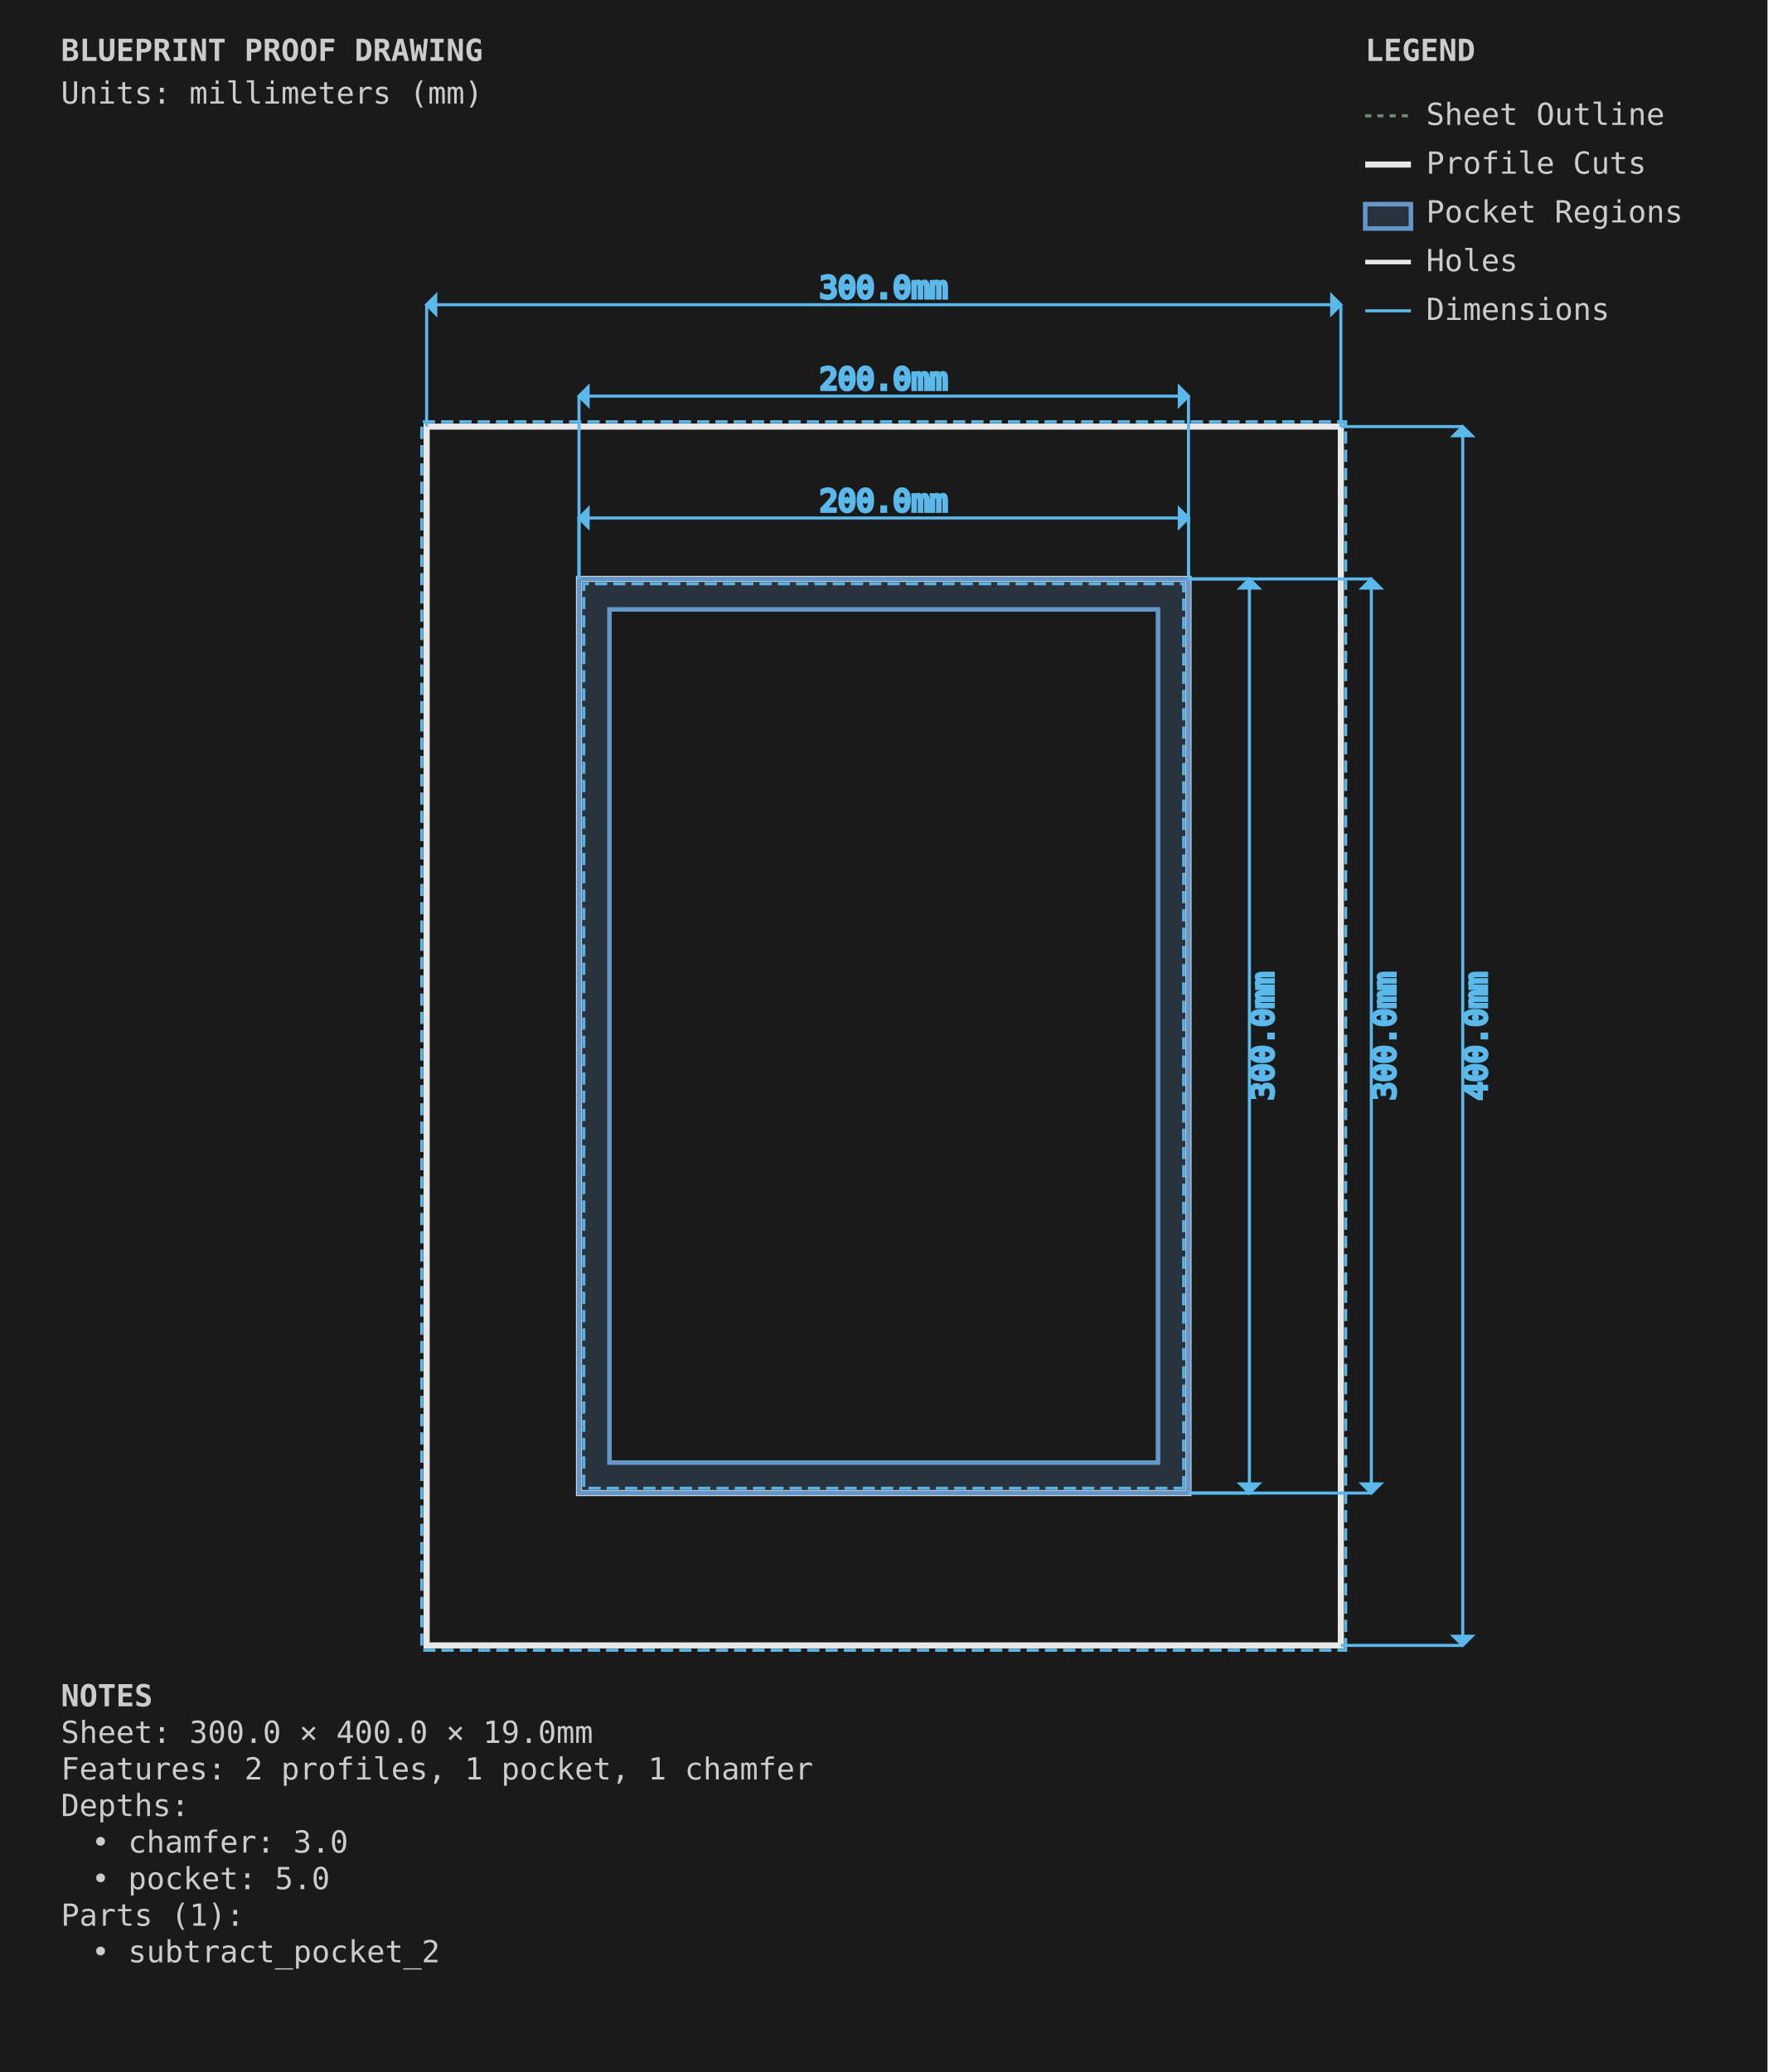
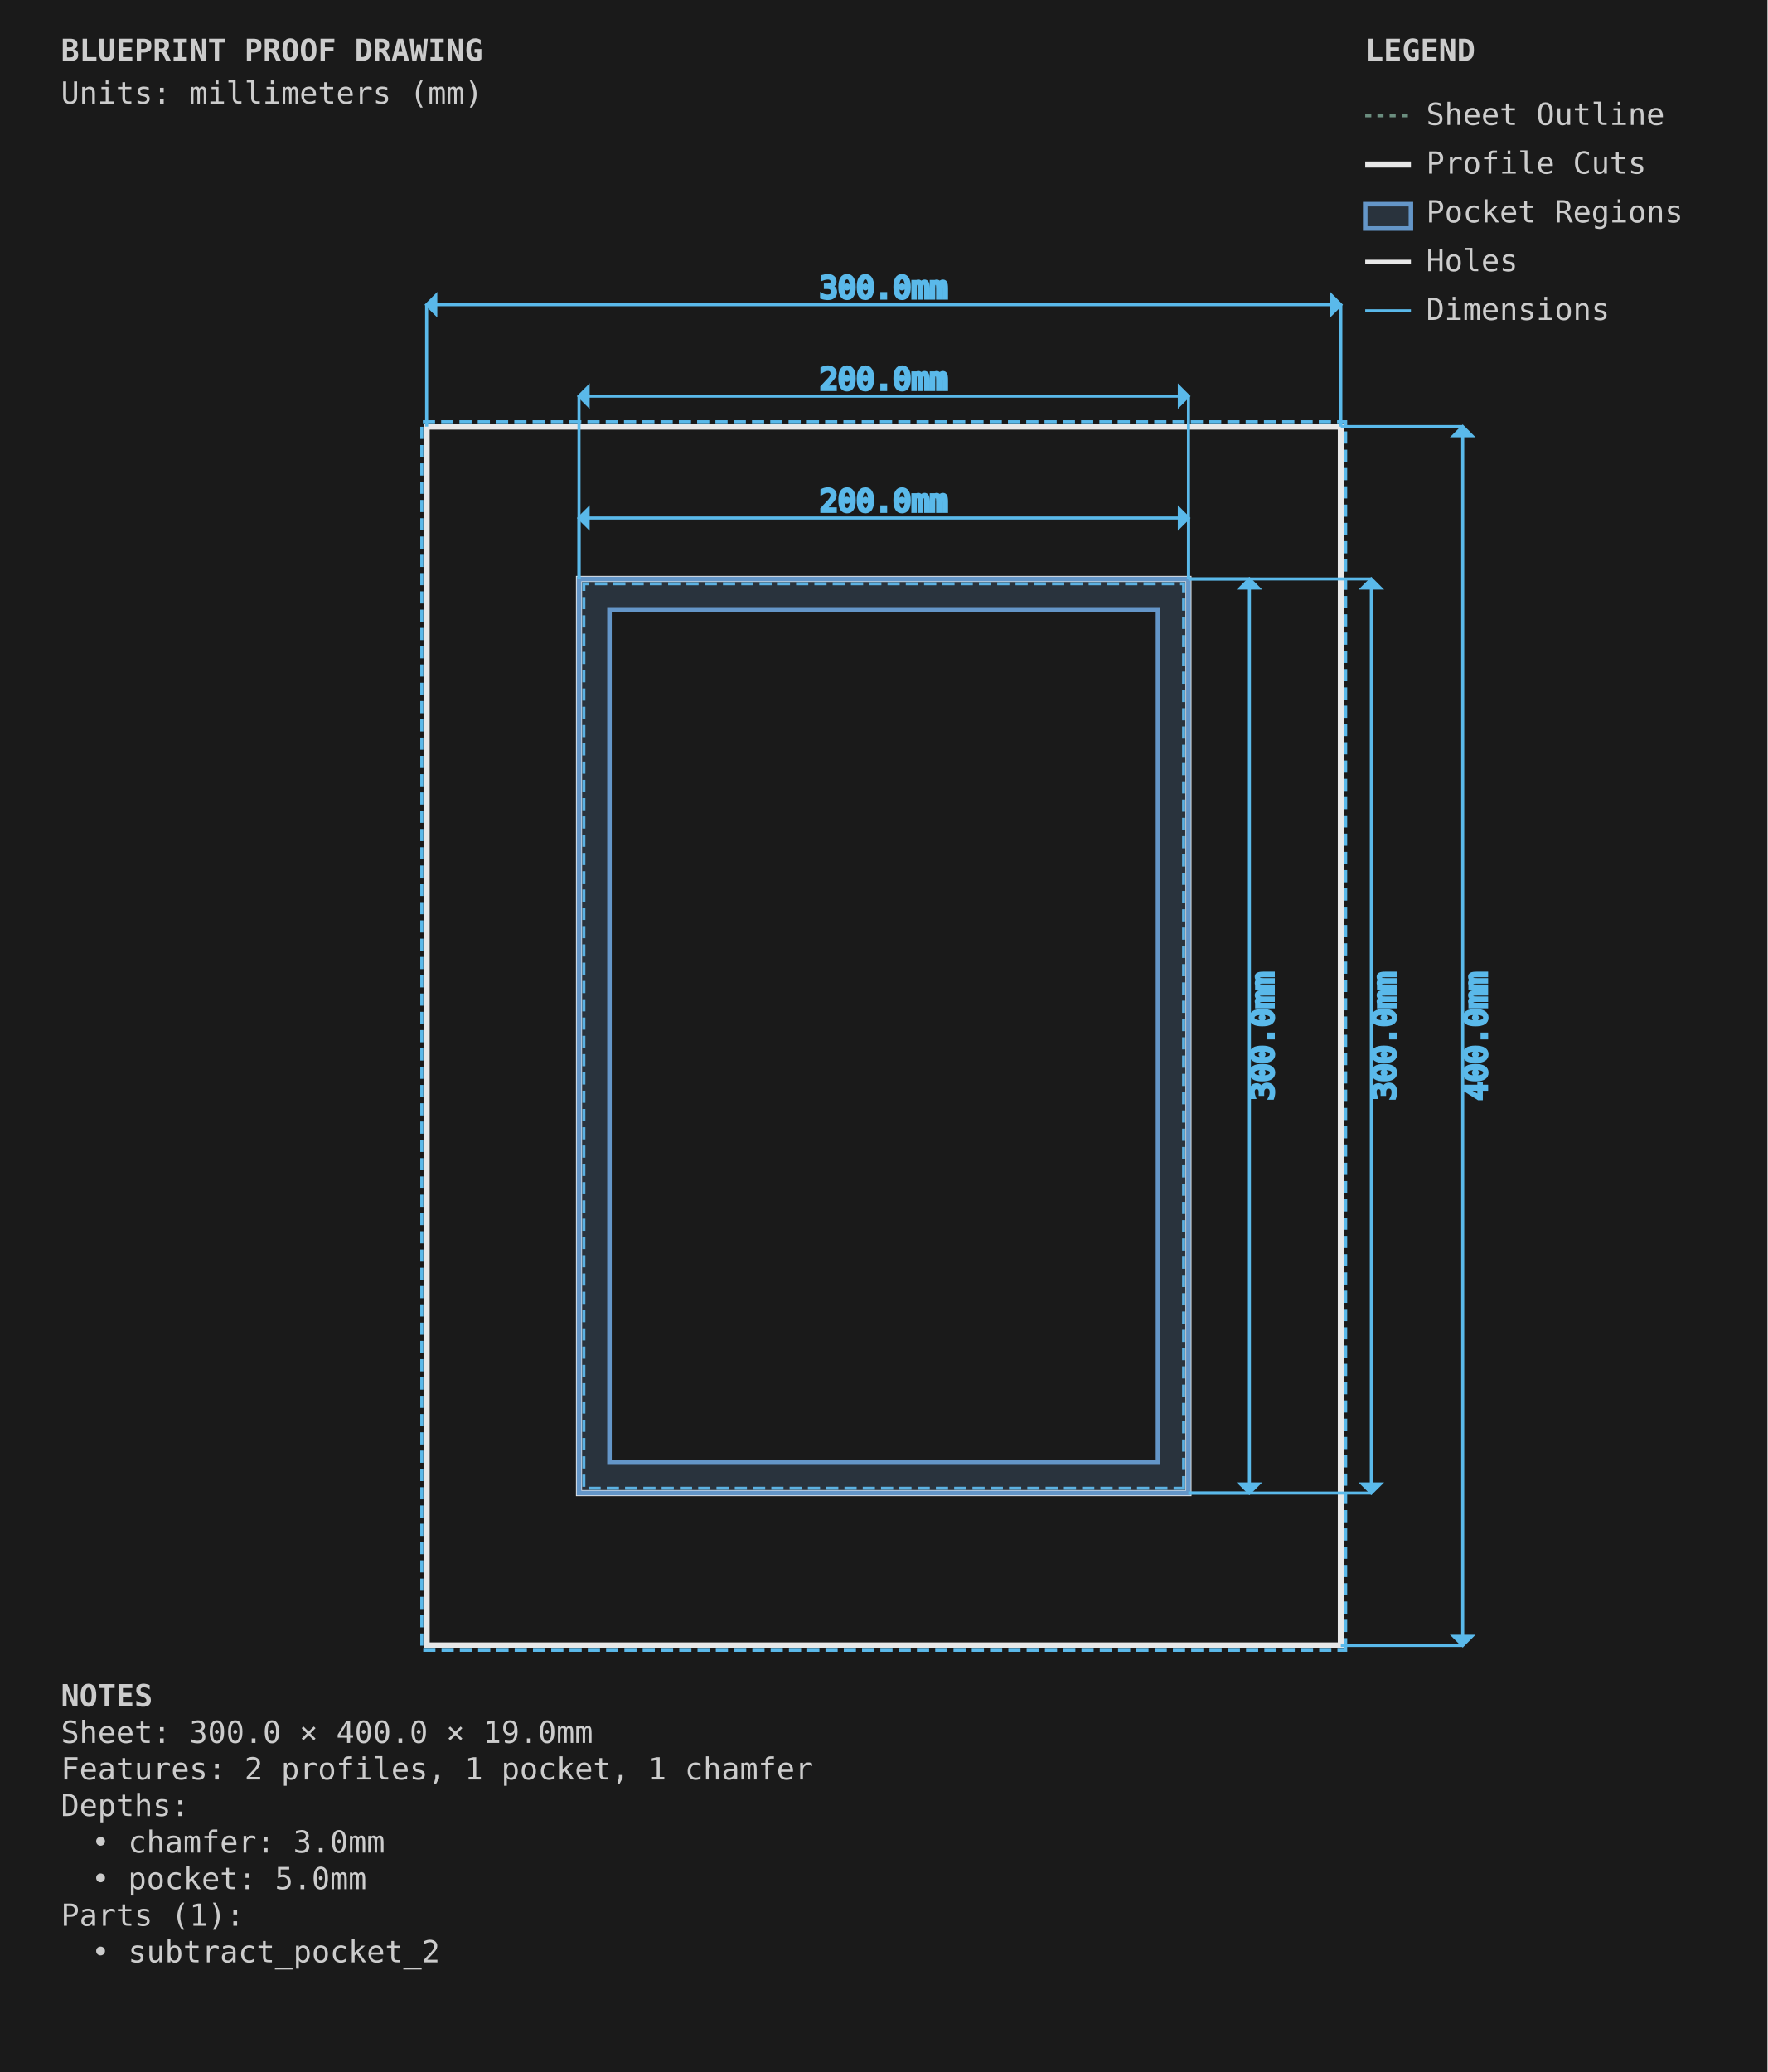
<svg xmlns="http://www.w3.org/2000/svg" viewBox="0 0 580.0 680.0" width="580.0mm" height="680.0mm">
  <style>
        .sheet-outline { stroke: #6b8e7f; stroke-width: 1; fill: none; stroke-dasharray: 2,2; }
        .profile-cuts { stroke: #e8e8e8; stroke-width: 2; fill: none; }
        .profile-toolpaths { stroke: #5ab9ea; stroke-width: 1; fill: none; stroke-dasharray: 4,2; }
        .waste-cuts { stroke: #ff9500; stroke-width: 2; fill: none; stroke-dasharray: 8,4; }
        .pocket-regions { stroke: #6496c8; stroke-width: 1.5; fill: #6496c8; fill-opacity: 0.2; }
        .holes { stroke: #e8e8e8; stroke-width: 1.5; fill: none; }
        .engrave-paths { stroke: #888888; stroke-width: 0.25; fill: none; }
        .construction { stroke: #6b8e7f; stroke-width: 0.5; fill: none; stroke-dasharray: 2,2; }
        .dimensions { stroke: #5ab9ea; stroke-width: 1; fill: none; }
        .dimension-text { fill: #5ab9ea; font-family: monospace; font-size: 10px; }
        .gap-dimensions { stroke: #ff9500; stroke-width: 1; fill: none; }
        .gap-text { fill: #ff9500; font-family: monospace; font-size: 10px; }
        .notes { fill: #cccccc; font-family: monospace; font-size: 10px; }
        .legend { fill: #cccccc; font-family: monospace; font-size: 10px; }
        .part-label { fill: #ffcc00; font-family: monospace; font-size: 8px; font-weight: bold; }
        .edge-label { fill: #ffcc00; font-family: monospace; font-size: 7px; }
    </style>
  <rect x="0" y="0" width="580.0" height="680.0" fill="#1a1a1a" />
  <g id="SHEET_OUTLINE" class="sheet-outline">
    <rect x="140" y="140" width="300.0" height="400.0" />
  </g>
  <g id="PROFILE_CUTS" class="profile-cuts">
    <rect x="140.0" y="140.0" width="300.0" height="400.0" />
    <rect x="190.0" y="190.0" width="200.0" height="300.0" />
  </g>
  <g id="PROFILE_TOOLPATHS" class="profile-toolpaths">
    <path d="M 441.587 541.587 L 441.587 138.413 L 138.412 138.413 L 138.412 541.587 Z" fill-rule="evenodd" />
    <path d="M 388.413 488.413 L 388.413 191.587 L 191.588 191.587 L 191.588 488.413 Z" fill-rule="evenodd" />
  </g>
  <g id="WASTE_CUTS" class="waste-cuts" />
  <g id="POCKET_REGIONS" class="pocket-regions">
    <path d="M 190.000 190.000 L 190.000 490.000 L 390.000 490.000 L 390.000 190.000 Z M 380.000 480.000 L 200.000 480.000 L 200.000 200.000 L 380.000 200.000 Z" fill-rule="evenodd" />
  </g>
  <g id="ENGRAVE_PATHS" class="engrave-paths" />
  <g id="HOLES" class="holes" />
  <g id="LABELS" class="labels" />
  <g id="EDGE_COLORS" class="edge-colors" />
  <g id="CONSTRUCTION" class="construction" />
  <g id="DIMENSIONS" class="dimensions">
    <line x1="190.0" y1="190.0" x2="190.0" y2="170.0" stroke="#5ab9ea" stroke-width="1" />
    <line x1="390.0" y1="190.0" x2="390.0" y2="170.0" stroke="#5ab9ea" stroke-width="1" />
    <line x1="190.0" y1="170.0" x2="390.0" y2="170.0" stroke="#5ab9ea" stroke-width="1" />
    <polygon points="190.0,170.0 193.0,167.0 193.0,173.0" fill="#5ab9ea" />
    <polygon points="390.0,170.0 387.0,167.0 387.0,173.0" fill="#5ab9ea" />
    <text x="290.0" y="165.0" class="dimension-text" text-anchor="middle" dominant-baseline="middle">200.0mm</text>
    <line x1="390.0" y1="190.0" x2="410.0" y2="190.0" stroke="#5ab9ea" stroke-width="1" />
    <line x1="390.0" y1="490.0" x2="410.0" y2="490.0" stroke="#5ab9ea" stroke-width="1" />
    <line x1="410.0" y1="190.0" x2="410.0" y2="490.0" stroke="#5ab9ea" stroke-width="1" />
    <polygon points="410.0,190.0 407.0,193.0 413.0,193.0" fill="#5ab9ea" />
    <polygon points="410.0,490.0 407.0,487.0 413.0,487.0" fill="#5ab9ea" />
    <text x="415.0" y="340.0" class="dimension-text" text-anchor="middle" dominant-baseline="middle" transform="rotate(-90 415.0 340.0)">300.0mm</text>
    <line x1="140.0" y1="140.0" x2="140.0" y2="100.0" stroke="#5ab9ea" stroke-width="1" />
    <line x1="440.0" y1="140.0" x2="440.0" y2="100.0" stroke="#5ab9ea" stroke-width="1" />
    <line x1="140.0" y1="100.0" x2="440.0" y2="100.0" stroke="#5ab9ea" stroke-width="1" />
    <polygon points="140.0,100.0 143.0,97.0 143.0,103.0" fill="#5ab9ea" />
    <polygon points="440.0,100.0 437.0,97.0 437.0,103.0" fill="#5ab9ea" />
    <text x="290.0" y="95.0" class="dimension-text" text-anchor="middle" dominant-baseline="middle">300.0mm</text>
    <line x1="440.0" y1="140.0" x2="480.0" y2="140.0" stroke="#5ab9ea" stroke-width="1" />
    <line x1="440.0" y1="540.0" x2="480.0" y2="540.0" stroke="#5ab9ea" stroke-width="1" />
    <line x1="480.0" y1="140.0" x2="480.0" y2="540.0" stroke="#5ab9ea" stroke-width="1" />
    <polygon points="480.0,140.0 477.0,143.0 483.0,143.0" fill="#5ab9ea" />
    <polygon points="480.0,540.0 477.0,537.0 483.0,537.0" fill="#5ab9ea" />
    <text x="485.0" y="340.0" class="dimension-text" text-anchor="middle" dominant-baseline="middle" transform="rotate(-90 485.0 340.0)">400.0mm</text>
    <line x1="190.0" y1="190.0" x2="190.0" y2="130.0" stroke="#5ab9ea" stroke-width="1" />
    <line x1="390.0" y1="190.0" x2="390.0" y2="130.0" stroke="#5ab9ea" stroke-width="1" />
    <line x1="190.0" y1="130.0" x2="390.0" y2="130.0" stroke="#5ab9ea" stroke-width="1" />
    <polygon points="190.0,130.0 193.0,127.0 193.0,133.0" fill="#5ab9ea" />
    <polygon points="390.0,130.0 387.0,127.0 387.0,133.0" fill="#5ab9ea" />
    <text x="290.0" y="125.0" class="dimension-text" text-anchor="middle" dominant-baseline="middle">200.0mm</text>
    <line x1="390.0" y1="190.0" x2="450.0" y2="190.0" stroke="#5ab9ea" stroke-width="1" />
    <line x1="390.0" y1="490.0" x2="450.0" y2="490.0" stroke="#5ab9ea" stroke-width="1" />
    <line x1="450.0" y1="190.0" x2="450.0" y2="490.0" stroke="#5ab9ea" stroke-width="1" />
    <polygon points="450.0,190.0 447.0,193.0 453.0,193.0" fill="#5ab9ea" />
    <polygon points="450.0,490.0 447.0,487.0 453.0,487.0" fill="#5ab9ea" />
    <text x="455.0" y="340.0" class="dimension-text" text-anchor="middle" dominant-baseline="middle" transform="rotate(-90 455.0 340.0)">300.0mm</text>
  </g>
  <g id="NOTES" class="notes">
    <text x="20" y="560.0" class="notes" font-weight="bold">NOTES</text>
    <text x="20" y="572.0" class="notes">Sheet: 300.0 × 400.0 × 19.0mm</text>
    <text x="20" y="584.0" class="notes">Features: 2 profiles, 1 pocket, 1 chamfer</text>
    <text x="20" y="596.0" class="notes">Depths:</text>
-     <text x="30" y="608.0" class="notes">• chamfer: 3.0</text>
-     <text x="30" y="620.0" class="notes">• pocket: 5.0</text>
+     <text x="30" y="608.0" class="notes">• chamfer: 3.0mm</text>
+     <text x="30" y="620.0" class="notes">• pocket: 5.0mm</text>
    <text x="20" y="632.0" class="notes">Parts (1):</text>
    <text x="30" y="644.0" class="notes">• subtract_pocket_2</text>
  </g>
  <g id="TITLE_BLOCK" class="title-block">
    <text x="20" y="20" class="notes" font-weight="bold" font-size="14px">BLUEPRINT PROOF DRAWING</text>
    <text x="20" y="34" class="notes" font-size="9px">Units: millimeters (mm)</text>
  </g>
  <g id="LEGEND" class="legend">
    <text x="448.0" y="20" class="legend" font-weight="bold">LEGEND</text>
    <line x1="448.0" y1="38" x2="463.0" y2="38" stroke="#6b8e7f" stroke-width="1" stroke-dasharray="2,2" />
    <text x="468.0" y="41" class="legend">Sheet Outline</text>
    <line x1="448.0" y1="54" x2="463.0" y2="54" stroke="#e8e8e8" stroke-width="2" />
    <text x="468.0" y="57" class="legend">Profile Cuts</text>
    <rect x="448.0" y="67" width="15.0" height="8" stroke="#6496c8" stroke-width="1.5" fill="#6496c8" fill-opacity="0.2" />
    <text x="468.0" y="73" class="legend">Pocket Regions</text>
    <line x1="448.0" y1="86" x2="463.0" y2="86" stroke="#e8e8e8" stroke-width="1.5" />
    <text x="468.0" y="89" class="legend">Holes</text>
    <line x1="448.0" y1="102" x2="463.0" y2="102" stroke="#5ab9ea" stroke-width="1" />
    <text x="468.0" y="105" class="legend">Dimensions</text>
  </g>
</svg>
